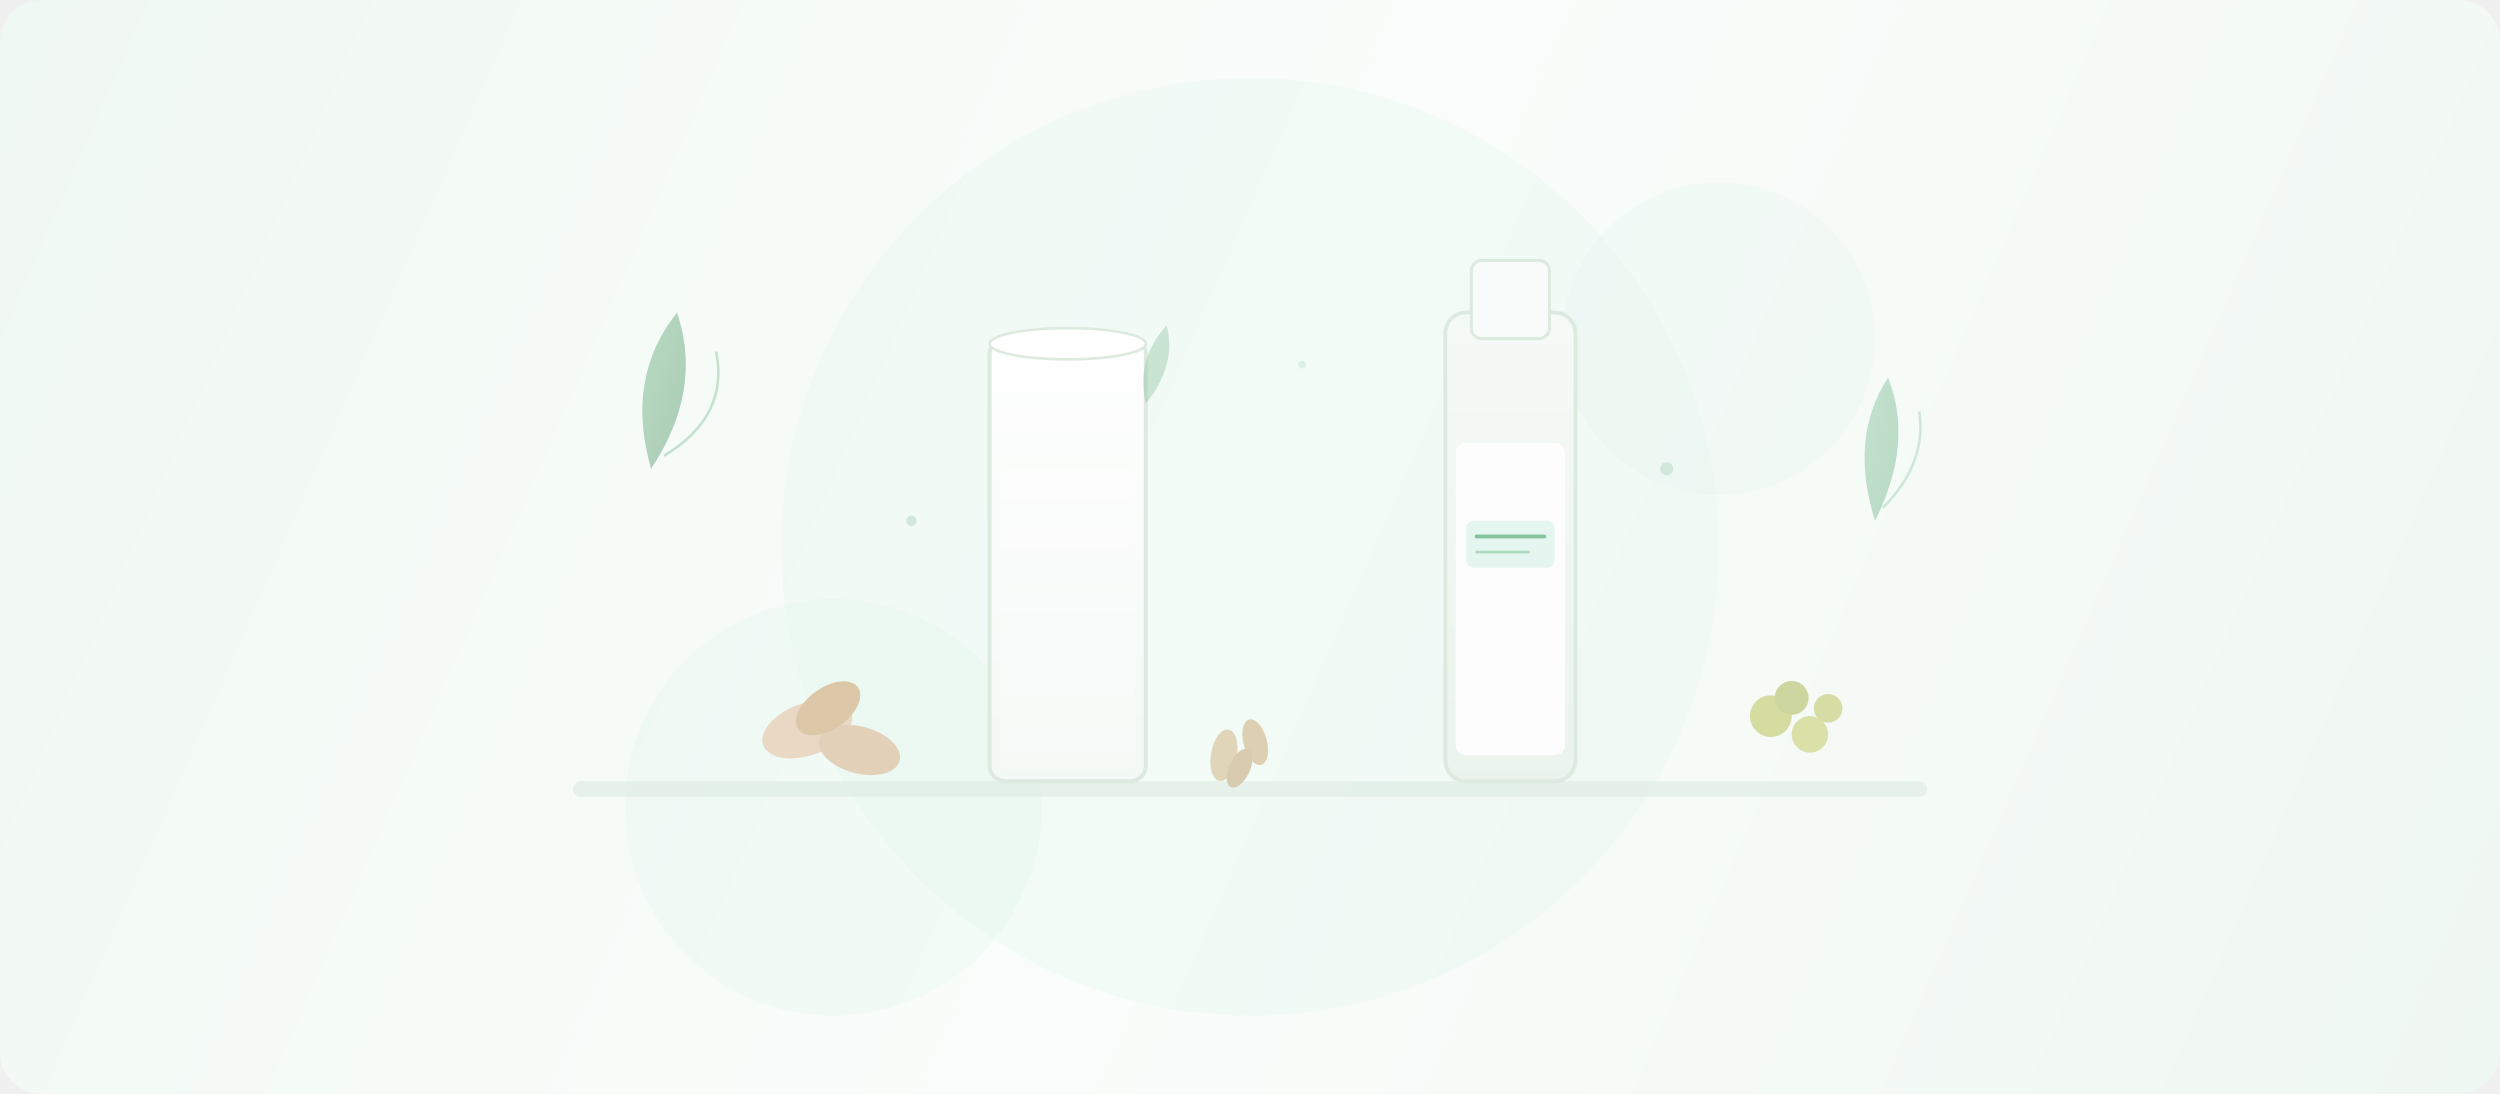
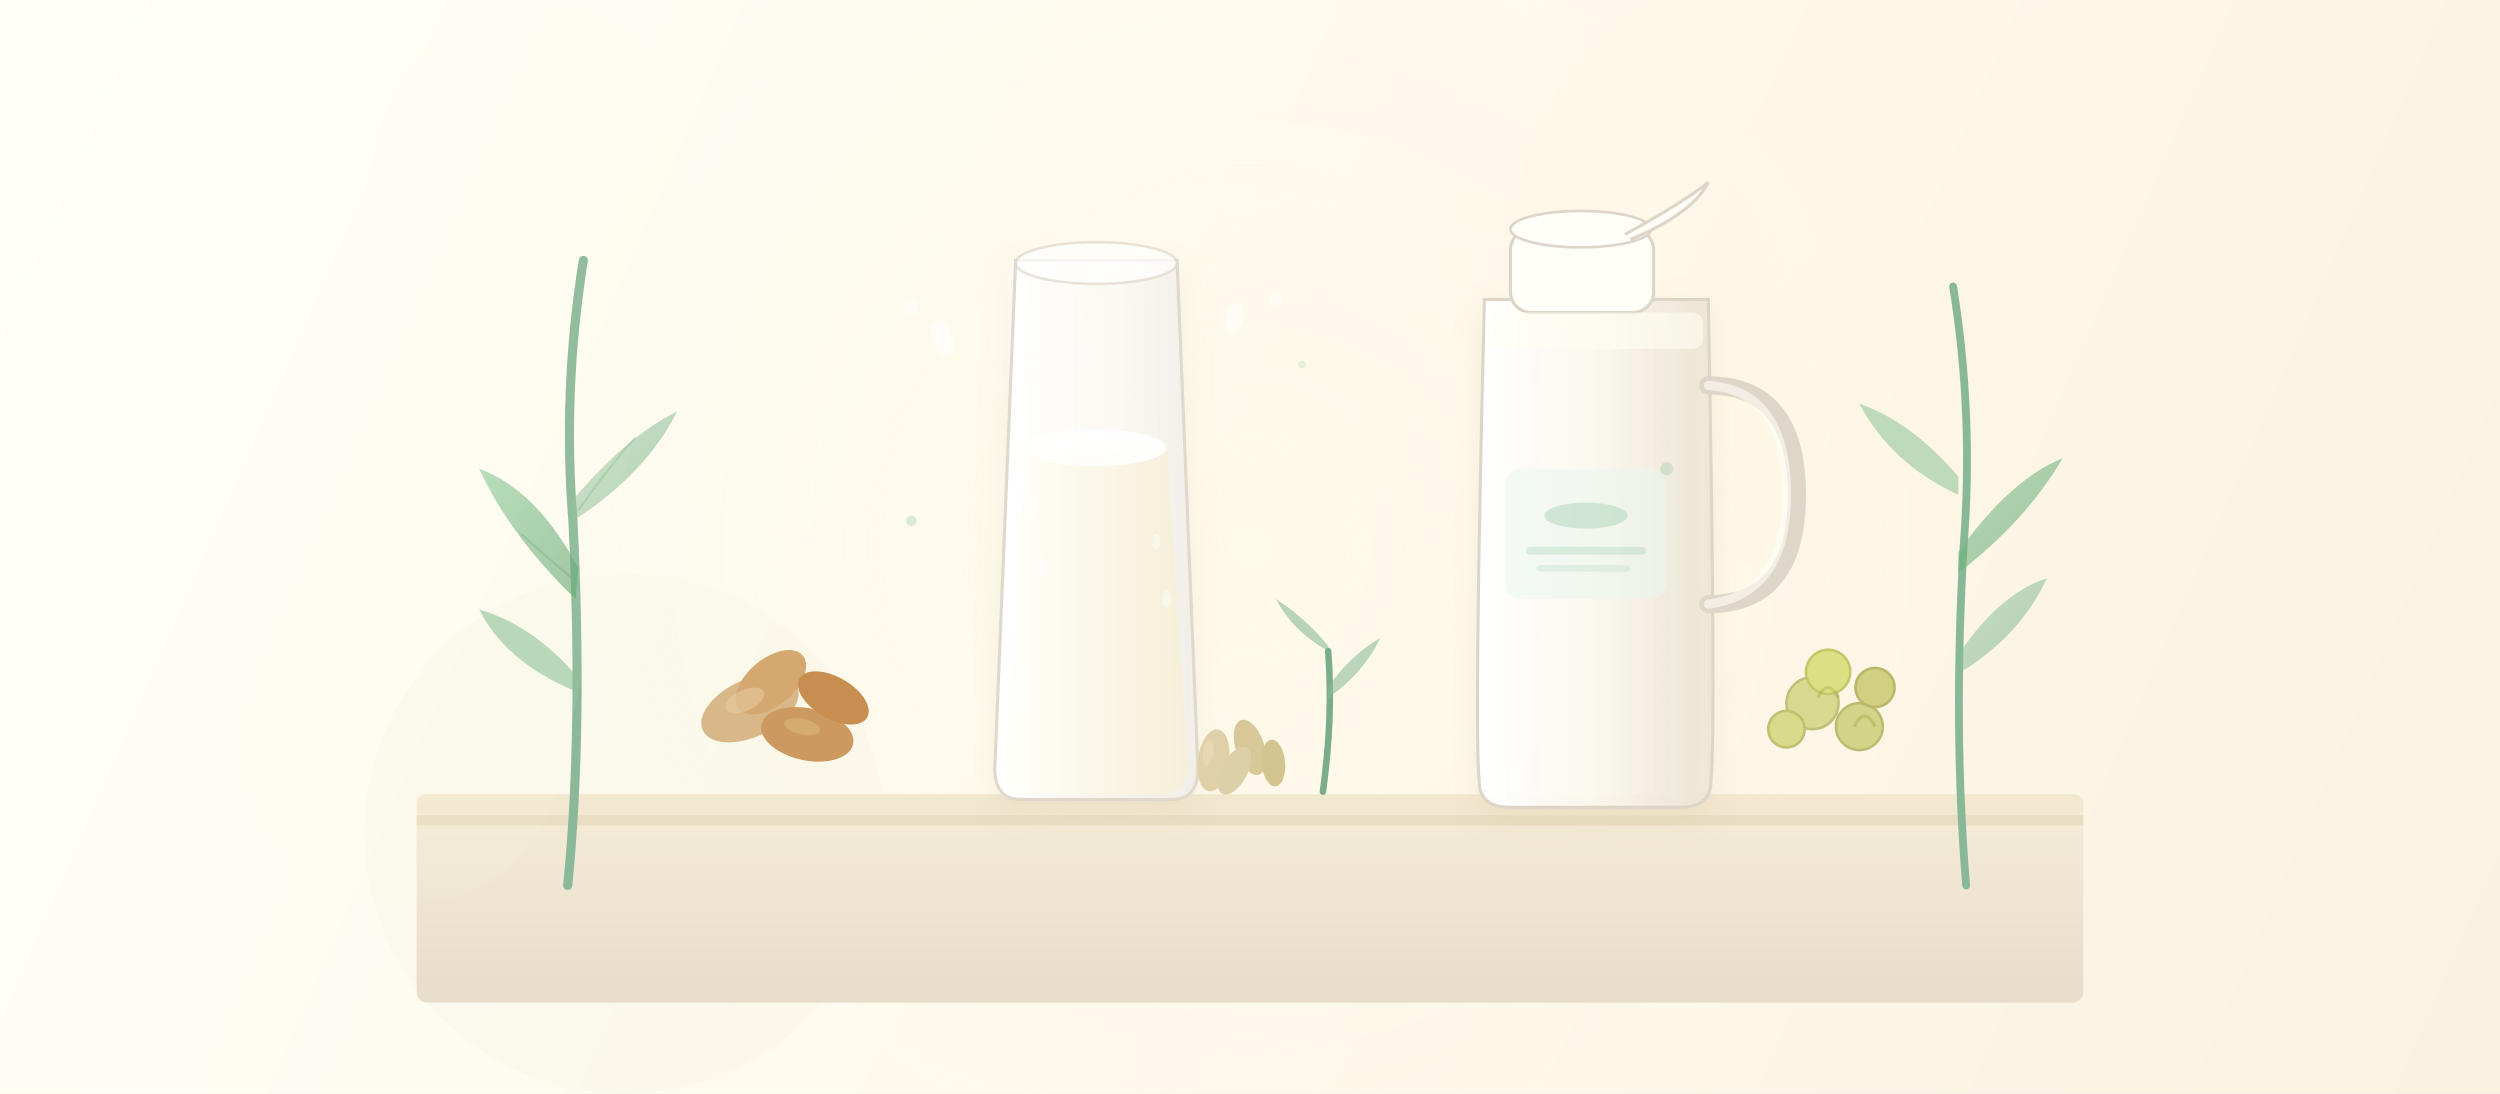
<svg xmlns="http://www.w3.org/2000/svg" viewBox="0 0 960 420" fill="none">
  <defs>
    <linearGradient id="bg" x1="0" y1="0" x2="960" y2="420" gradientUnits="userSpaceOnUse">
-       <stop offset="0%" stop-color="#F0F8F3" />
-       <stop offset="50%" stop-color="#FAFDFB" />
-       <stop offset="100%" stop-color="#EFF7F2" />
+       <stop offset="0%" stop-color="#FFFEF8" />
+       <stop offset="50%" stop-color="#FEF9EC" />
+       <stop offset="100%" stop-color="#FAF2E0" />
    </linearGradient>
-     <linearGradient id="glass" x1="410" y1="110" x2="410" y2="320" gradientUnits="userSpaceOnUse">
-       <stop offset="0%" stop-color="#FFFFFF" />
-       <stop offset="100%" stop-color="#F2F8F4" />
+     <radialGradient id="warmGlow" cx="50%" cy="50%" r="50%">
+       <stop offset="0%" stop-color="#FFFAE8" stop-opacity="0.6" />
+       <stop offset="100%" stop-color="#FFFAE8" stop-opacity="0" />
+     </radialGradient>
+     <linearGradient id="tableGrad" x1="0" y1="0" x2="0" y2="1">
+       <stop offset="0%" stop-color="#EDE0C8" />
+       <stop offset="100%" stop-color="#D8CCBA" />
    </linearGradient>
-     <linearGradient id="milk" x1="410" y1="170" x2="410" y2="300" gradientUnits="userSpaceOnUse">
-       <stop offset="0%" stop-color="#FDFDFD" />
-       <stop offset="100%" stop-color="#F5FAF7" />
+     <linearGradient id="tableTop" x1="0" y1="0" x2="0" y2="1">
+       <stop offset="0%" stop-color="#F5EDD8" />
+       <stop offset="100%" stop-color="#E8DCCA" />
    </linearGradient>
-     <linearGradient id="bottle" x1="580" y1="90" x2="580" y2="310" gradientUnits="userSpaceOnUse">
-       <stop offset="0%" stop-color="#F8FBF9" />
-       <stop offset="100%" stop-color="#EAF3EC" />
+     <linearGradient id="glassBody" x1="390" y1="100" x2="460" y2="100" gradientUnits="userSpaceOnUse">
+       <stop offset="0%" stop-color="#FFFFFF" stop-opacity="0.95" />
+       <stop offset="40%" stop-color="#FFFFFF" stop-opacity="0.6" />
+       <stop offset="100%" stop-color="#F0EDE8" stop-opacity="0.9" />
    </linearGradient>
-     <linearGradient id="leaf1" x1="0" y1="0" x2="1" y2="1">
-       <stop offset="0%" stop-color="#7DBB92" />
-       <stop offset="100%" stop-color="#5A9A6C" />
+     <linearGradient id="milkFill" x1="390" y1="170" x2="460" y2="170" gradientUnits="userSpaceOnUse">
+       <stop offset="0%" stop-color="#FFFEF8" />
+       <stop offset="100%" stop-color="#F5EDD5" />
    </linearGradient>
-     <linearGradient id="leaf2" x1="0" y1="0" x2="1" y2="1">
-       <stop offset="0%" stop-color="#86C4A0" />
-       <stop offset="100%" stop-color="#6BAF80" />
+     <linearGradient id="pitcherGrad" x1="570" y1="80" x2="650" y2="80" gradientUnits="userSpaceOnUse">
+       <stop offset="0%" stop-color="#FFFFFF" stop-opacity="0.98" />
+       <stop offset="50%" stop-color="#FDFAF2" stop-opacity="0.85" />
+       <stop offset="100%" stop-color="#EDE6D8" stop-opacity="0.95" />
    </linearGradient>
+     <linearGradient id="leafG1" x1="0" y1="0" x2="1" y2="1">
+       <stop offset="0%" stop-color="#82C490" />
+       <stop offset="100%" stop-color="#58A068" />
+     </linearGradient>
+     <linearGradient id="leafG2" x1="0" y1="0" x2="1" y2="1">
+       <stop offset="0%" stop-color="#A0CCA8" />
+       <stop offset="100%" stop-color="#70AE80" />
+     </linearGradient>
+     <filter id="softShadow" x="-10%" y="-10%" width="120%" height="130%">
+       <feDropShadow dx="0" dy="4" stdDeviation="6" flood-color="#C0A878" flood-opacity="0.15" />
+     </filter>
  </defs>
-   <rect width="960" height="420" rx="16" fill="url(#bg)" />
-   <circle cx="480" cy="210" r="180" fill="#E4F6EF" opacity="0.35" />
-   <circle cx="320" cy="310" r="80" fill="#DDF2E8" opacity="0.25" />
-   <circle cx="660" cy="130" r="60" fill="#DCEFEB" opacity="0.2" />
-   <rect x="220" y="300" width="520" height="6" rx="3" fill="#D7E8DD" opacity="0.5" />
-   <rect x="380" y="130" width="60" height="170" rx="6" fill="url(#glass)" stroke="#DCEADF" stroke-width="1.5" />
-   <rect x="384" y="180" width="52" height="116" rx="4" fill="url(#milk)" />
-   <ellipse cx="410" cy="132" rx="30" ry="6" fill="#FFFFFF" stroke="#DCEADF" stroke-width="1" />
-   <rect x="555" y="120" width="50" height="180" rx="8" fill="url(#bottle)" stroke="#DCEADF" stroke-width="1.5" />
-   <rect x="565" y="100" width="30" height="30" rx="4" fill="#F8FBF9" stroke="#DCEADF" stroke-width="1.2" />
-   <rect x="559" y="170" width="42" height="120" rx="4" fill="#FDFDFD" />
-   <rect x="563" y="200" width="34" height="18" rx="3" fill="#E4F6EF" />
-   <line x1="567" y1="206" x2="593" y2="206" stroke="#86C4A0" stroke-width="1.5" stroke-linecap="round" />
-   <line x1="567" y1="212" x2="587" y2="212" stroke="#86C4A0" stroke-width="1" stroke-linecap="round" opacity="0.6" />
-   <ellipse cx="310" cy="280" rx="18" ry="10" fill="#E8D8C4" transform="rotate(-20 310 280)" />
-   <ellipse cx="330" cy="288" rx="16" ry="9" fill="#E2D0B8" transform="rotate(15 330 288)" />
-   <ellipse cx="318" cy="272" rx="14" ry="8" fill="#DCC8A8" transform="rotate(-35 318 272)" />
-   <circle cx="680" cy="275" r="8" fill="#D4DCA0" />
-   <circle cx="695" cy="282" r="7" fill="#D9E0A8" />
-   <circle cx="688" cy="268" r="6.5" fill="#CED6A0" />
-   <circle cx="702" cy="272" r="5.5" fill="#D6DDA4" />
-   <ellipse cx="470" cy="290" rx="5" ry="10" fill="#E0D5B8" transform="rotate(10 470 290)" />
-   <ellipse cx="482" cy="285" rx="4.5" ry="9" fill="#DDD0B2" transform="rotate(-15 482 285)" />
-   <ellipse cx="476" cy="295" rx="4" ry="8" fill="#D8CBB0" transform="rotate(25 476 295)" />
-   <path d="M250 180 Q270 150 260 120 Q240 145 250 180Z" fill="url(#leaf1)" opacity="0.5" />
-   <path d="M255 175 Q280 160 275 135" stroke="#7DBB92" stroke-width="1" fill="none" opacity="0.4" />
-   <path d="M720 200 Q735 170 725 145 Q710 168 720 200Z" fill="url(#leaf2)" opacity="0.45" />
-   <path d="M723 195 Q740 178 737 158" stroke="#86C4A0" stroke-width="1" fill="none" opacity="0.35" />
-   <path d="M440 155 Q452 140 448 125 Q436 138 440 155Z" fill="#7DBB92" opacity="0.35" />
+   <rect width="960" height="420" fill="url(#bg)" />
+   <circle cx="480" cy="210" r="280" fill="url(#warmGlow)" />
+   <circle cx="700" cy="100" r="120" fill="#FFF6E0" opacity="0.22" />
+   <circle cx="240" cy="320" r="100" fill="#F0ECD8" opacity="0.18" />
+   <rect x="160" y="305" width="640" height="80" rx="4" fill="url(#tableTop)" />
+   <rect x="160" y="305" width="640" height="8" rx="3" fill="#F0E4CC" opacity="0.6" />
+   <rect x="160" y="313" width="640" height="4" rx="0" fill="#C8B890" opacity="0.25" />
+   <rect x="387" y="102" width="8" height="195" rx="4" fill="white" opacity="0.55" />
+   <path d="M390 100 L382 295 Q382 307 392 307 L450 307 Q460 307 460 295 L452 100 Z" fill="url(#glassBody)" stroke="#E0D8CC" stroke-width="1.2" filter="url(#softShadow)" />
+   <path d="M394 170 L386 293 Q386 305 396 305 L446 305 Q456 305 456 293 L448 170 Z" fill="url(#milkFill)" />
+   <ellipse cx="421" cy="172" rx="27" ry="7" fill="white" opacity="0.9" />
+   <ellipse cx="418" cy="171" rx="14" ry="3.5" fill="white" opacity="0.6" />
+   <ellipse cx="396" cy="195" rx="2" ry="4" fill="white" opacity="0.5" />
+   <ellipse cx="400" cy="218" rx="1.5" ry="3.5" fill="white" opacity="0.4" />
+   <ellipse cx="448" cy="230" rx="1.8" ry="3.2" fill="white" opacity="0.42" />
+   <ellipse cx="444" cy="208" rx="1.5" ry="3" fill="white" opacity="0.4" />
+   <ellipse cx="421" cy="101" rx="31" ry="8" fill="white" opacity="0.7" stroke="#E0D8CC" stroke-width="1" />
+   <path d="M570 115 Q566 280 568 300 Q568 310 580 310 L645 310 Q657 310 657 300 Q659 280 656 115 Z" fill="url(#pitcherGrad)" stroke="#DDD6C8" stroke-width="1.2" filter="url(#softShadow)" />
+   <rect x="580" y="88" width="55" height="32" rx="8" fill="#FFFEF8" stroke="#DDD6C8" stroke-width="1.2" />
+   <ellipse cx="607" cy="88" rx="27" ry="7" fill="#FFFEF8" stroke="#DDD6C8" stroke-width="1" />
+   <path d="M626 92 Q650 82 656 70 Q646 78 624 90" fill="#FFFEF8" stroke="#DDD6C8" stroke-width="1.2" />
+   <path d="M656 148 Q690 148 690 190 Q690 232 656 232" stroke="#DED6C8" stroke-width="7" fill="none" stroke-linecap="round" />
+   <path d="M656 148 Q686 150 686 190 Q686 228 656 232" stroke="#FFFEF8" stroke-width="3.5" fill="none" stroke-linecap="round" opacity="0.6" />
+   <rect x="572" y="120" width="82" height="14" rx="4" fill="#FFFEF2" opacity="0.6" />
+   <rect x="575" y="120" width="7" height="175" rx="3.5" fill="white" opacity="0.35" />
+   <rect x="578" y="180" width="62" height="50" rx="6" fill="#EAF5EE" opacity="0.55" />
+   <ellipse cx="609" cy="198" rx="16" ry="5" fill="#7DBB92" opacity="0.3" />
+   <rect x="586" y="210" width="46" height="3" rx="1.5" fill="#86C4A0" opacity="0.25" />
+   <rect x="590" y="217" width="36" height="2.5" rx="1.5" fill="#86C4A0" opacity="0.18" />
+   <ellipse cx="288" cy="272" rx="20" ry="11" fill="#D8B888" transform="rotate(-25 288 272)" />
+   <ellipse cx="310" cy="282" rx="18" ry="10" fill="#CC9A60" transform="rotate(12 310 282)" />
+   <ellipse cx="296" cy="262" rx="16" ry="9" fill="#D4A870" transform="rotate(-40 296 262)" />
+   <ellipse cx="320" cy="268" rx="15" ry="8" fill="#C88E50" transform="rotate(30 320 268)" />
+   <ellipse cx="286" cy="269" rx="8" ry="4" fill="#E8D0A8" transform="rotate(-25 286 269)" opacity="0.5" />
+   <ellipse cx="308" cy="279" rx="7" ry="3" fill="#DEC080" transform="rotate(12 308 279)" opacity="0.45" />
+   <circle cx="696" cy="270" r="10" fill="#D8D890" stroke="#C0C078" stroke-width="1" />
+   <circle cx="714" cy="279" r="9" fill="#D4D488" stroke="#BCBC70" stroke-width="1" />
+   <circle cx="702" cy="258" r="8.5" fill="#DCE084" stroke="#C4C86C" stroke-width="1" />
+   <circle cx="720" cy="264" r="7.5" fill="#D0D080" stroke="#B8B868" stroke-width="1" />
+   <circle cx="686" cy="280" r="7" fill="#D8DC88" stroke="#C0C070" stroke-width="1" />
+   <path d="M698 268 Q702 260 706 268" stroke="#98A840" stroke-width="1.2" fill="none" opacity="0.35" />
+   <path d="M712 279 Q716 271 720 279" stroke="#949E3C" stroke-width="1.2" fill="none" opacity="0.35" />
+   <ellipse cx="466" cy="292" rx="6" ry="12" fill="#E0D0A8" transform="rotate(8 466 292)" />
+   <ellipse cx="480" cy="287" rx="5.5" ry="11" fill="#D8C898" transform="rotate(-18 480 287)" />
+   <ellipse cx="474" cy="296" rx="5" ry="10" fill="#DDD0A8" transform="rotate(28 474 296)" />
+   <ellipse cx="489" cy="293" rx="4.5" ry="9" fill="#D4C490" transform="rotate(-5 489 293)" />
+   <ellipse cx="464" cy="289" rx="2" ry="5" fill="#F0E0C0" transform="rotate(8 464 289)" opacity="0.45" />
+   <path d="M218 340 Q224 280 220 200 Q216 150 224 100" stroke="#8AB898" stroke-width="3.5" fill="none" stroke-linecap="round" />
+   <path d="M221 230 Q196 206 184 180 Q206 188 222 218Z" fill="url(#leafG1)" opacity="0.6" />
+   <path d="M220 200 Q248 182 260 158 Q240 168 220 192Z" fill="url(#leafG2)" opacity="0.55" />
+   <path d="M220 265 Q194 254 184 234 Q204 240 220 258Z" fill="#78B888" opacity="0.55" />
+   <path d="M200 205 Q210 214 222 224" stroke="#6AAA78" stroke-width="0.8" fill="none" opacity="0.4" />
+   <path d="M244 168 Q234 179 222 196" stroke="#7AB888" stroke-width="0.8" fill="none" opacity="0.38" />
+   <path d="M755 340 Q750 280 754 210 Q758 160 750 110" stroke="#88B898" stroke-width="3" fill="none" stroke-linecap="round" />
+   <path d="M752 220 Q778 200 792 176 Q772 184 752 212Z" fill="url(#leafG1)" opacity="0.58" />
+   <path d="M753 258 Q776 244 786 222 Q768 228 753 250Z" fill="url(#leafG2)" opacity="0.55" />
+   <path d="M752 190 Q726 178 714 155 Q734 162 752 183Z" fill="#82C090" opacity="0.52" />
+   <path d="M508 304 Q512 275 510 250" stroke="#7BAE88" stroke-width="2.5" fill="none" stroke-linecap="round" />
+   <path d="M510 268 Q524 258 530 245 Q518 252 510 264Z" fill="#88BB98" opacity="0.58" />
+   <path d="M510 250 Q496 242 490 230 Q502 238 510 248Z" fill="#80B490" opacity="0.55" />
+   <ellipse cx="362" cy="130" rx="4" ry="7" fill="white" opacity="0.55" transform="rotate(-20 362 130)" />
+   <ellipse cx="474" cy="122" rx="3.5" ry="6" fill="white" opacity="0.5" transform="rotate(15 474 122)" />
+   <circle cx="350" cy="118" r="3" fill="white" opacity="0.4" />
+   <circle cx="490" cy="115" r="2.5" fill="white" opacity="0.38" />
+   <rect x="120" y="0" width="120" height="350" rx="60" fill="#FFFDE0" opacity="0.07" transform="rotate(12 180 175)" />
  <circle cx="350" cy="200" r="2" fill="#86C4A0" opacity="0.3" />
  <circle cx="640" cy="180" r="2.5" fill="#7DBB92" opacity="0.25" />
  <circle cx="500" cy="140" r="1.5" fill="#86C4A0" opacity="0.2" />
</svg>
